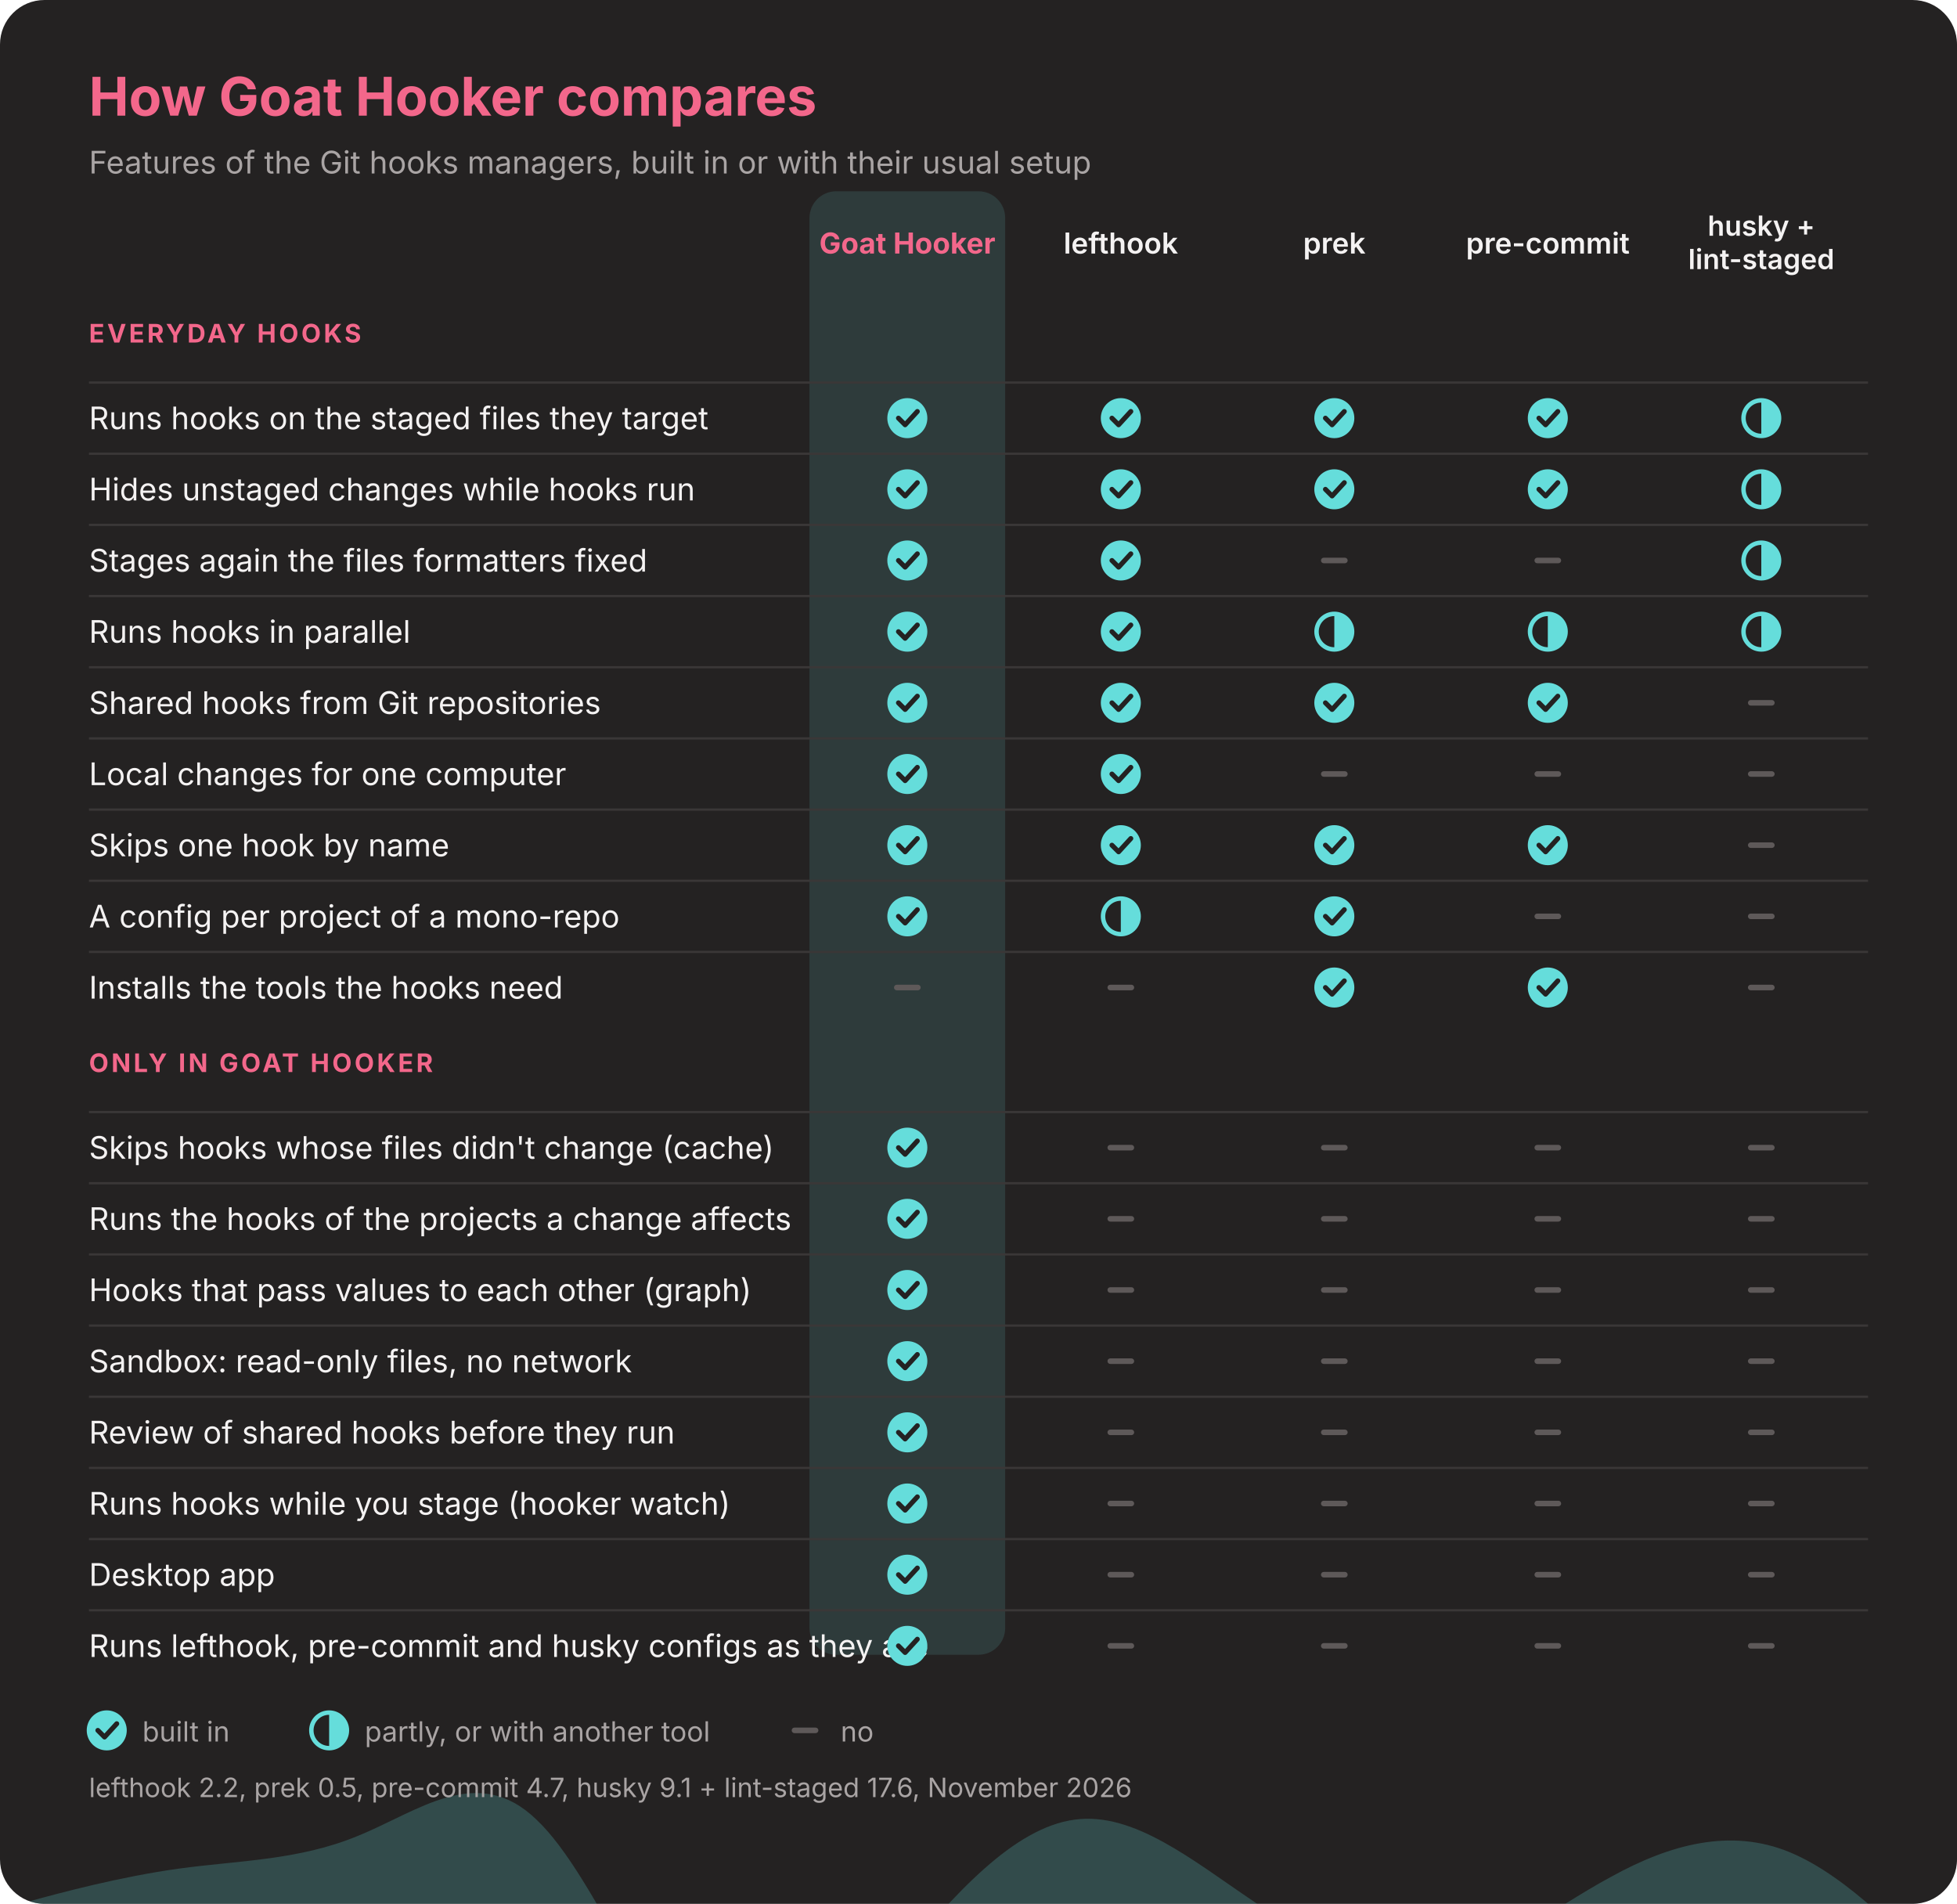
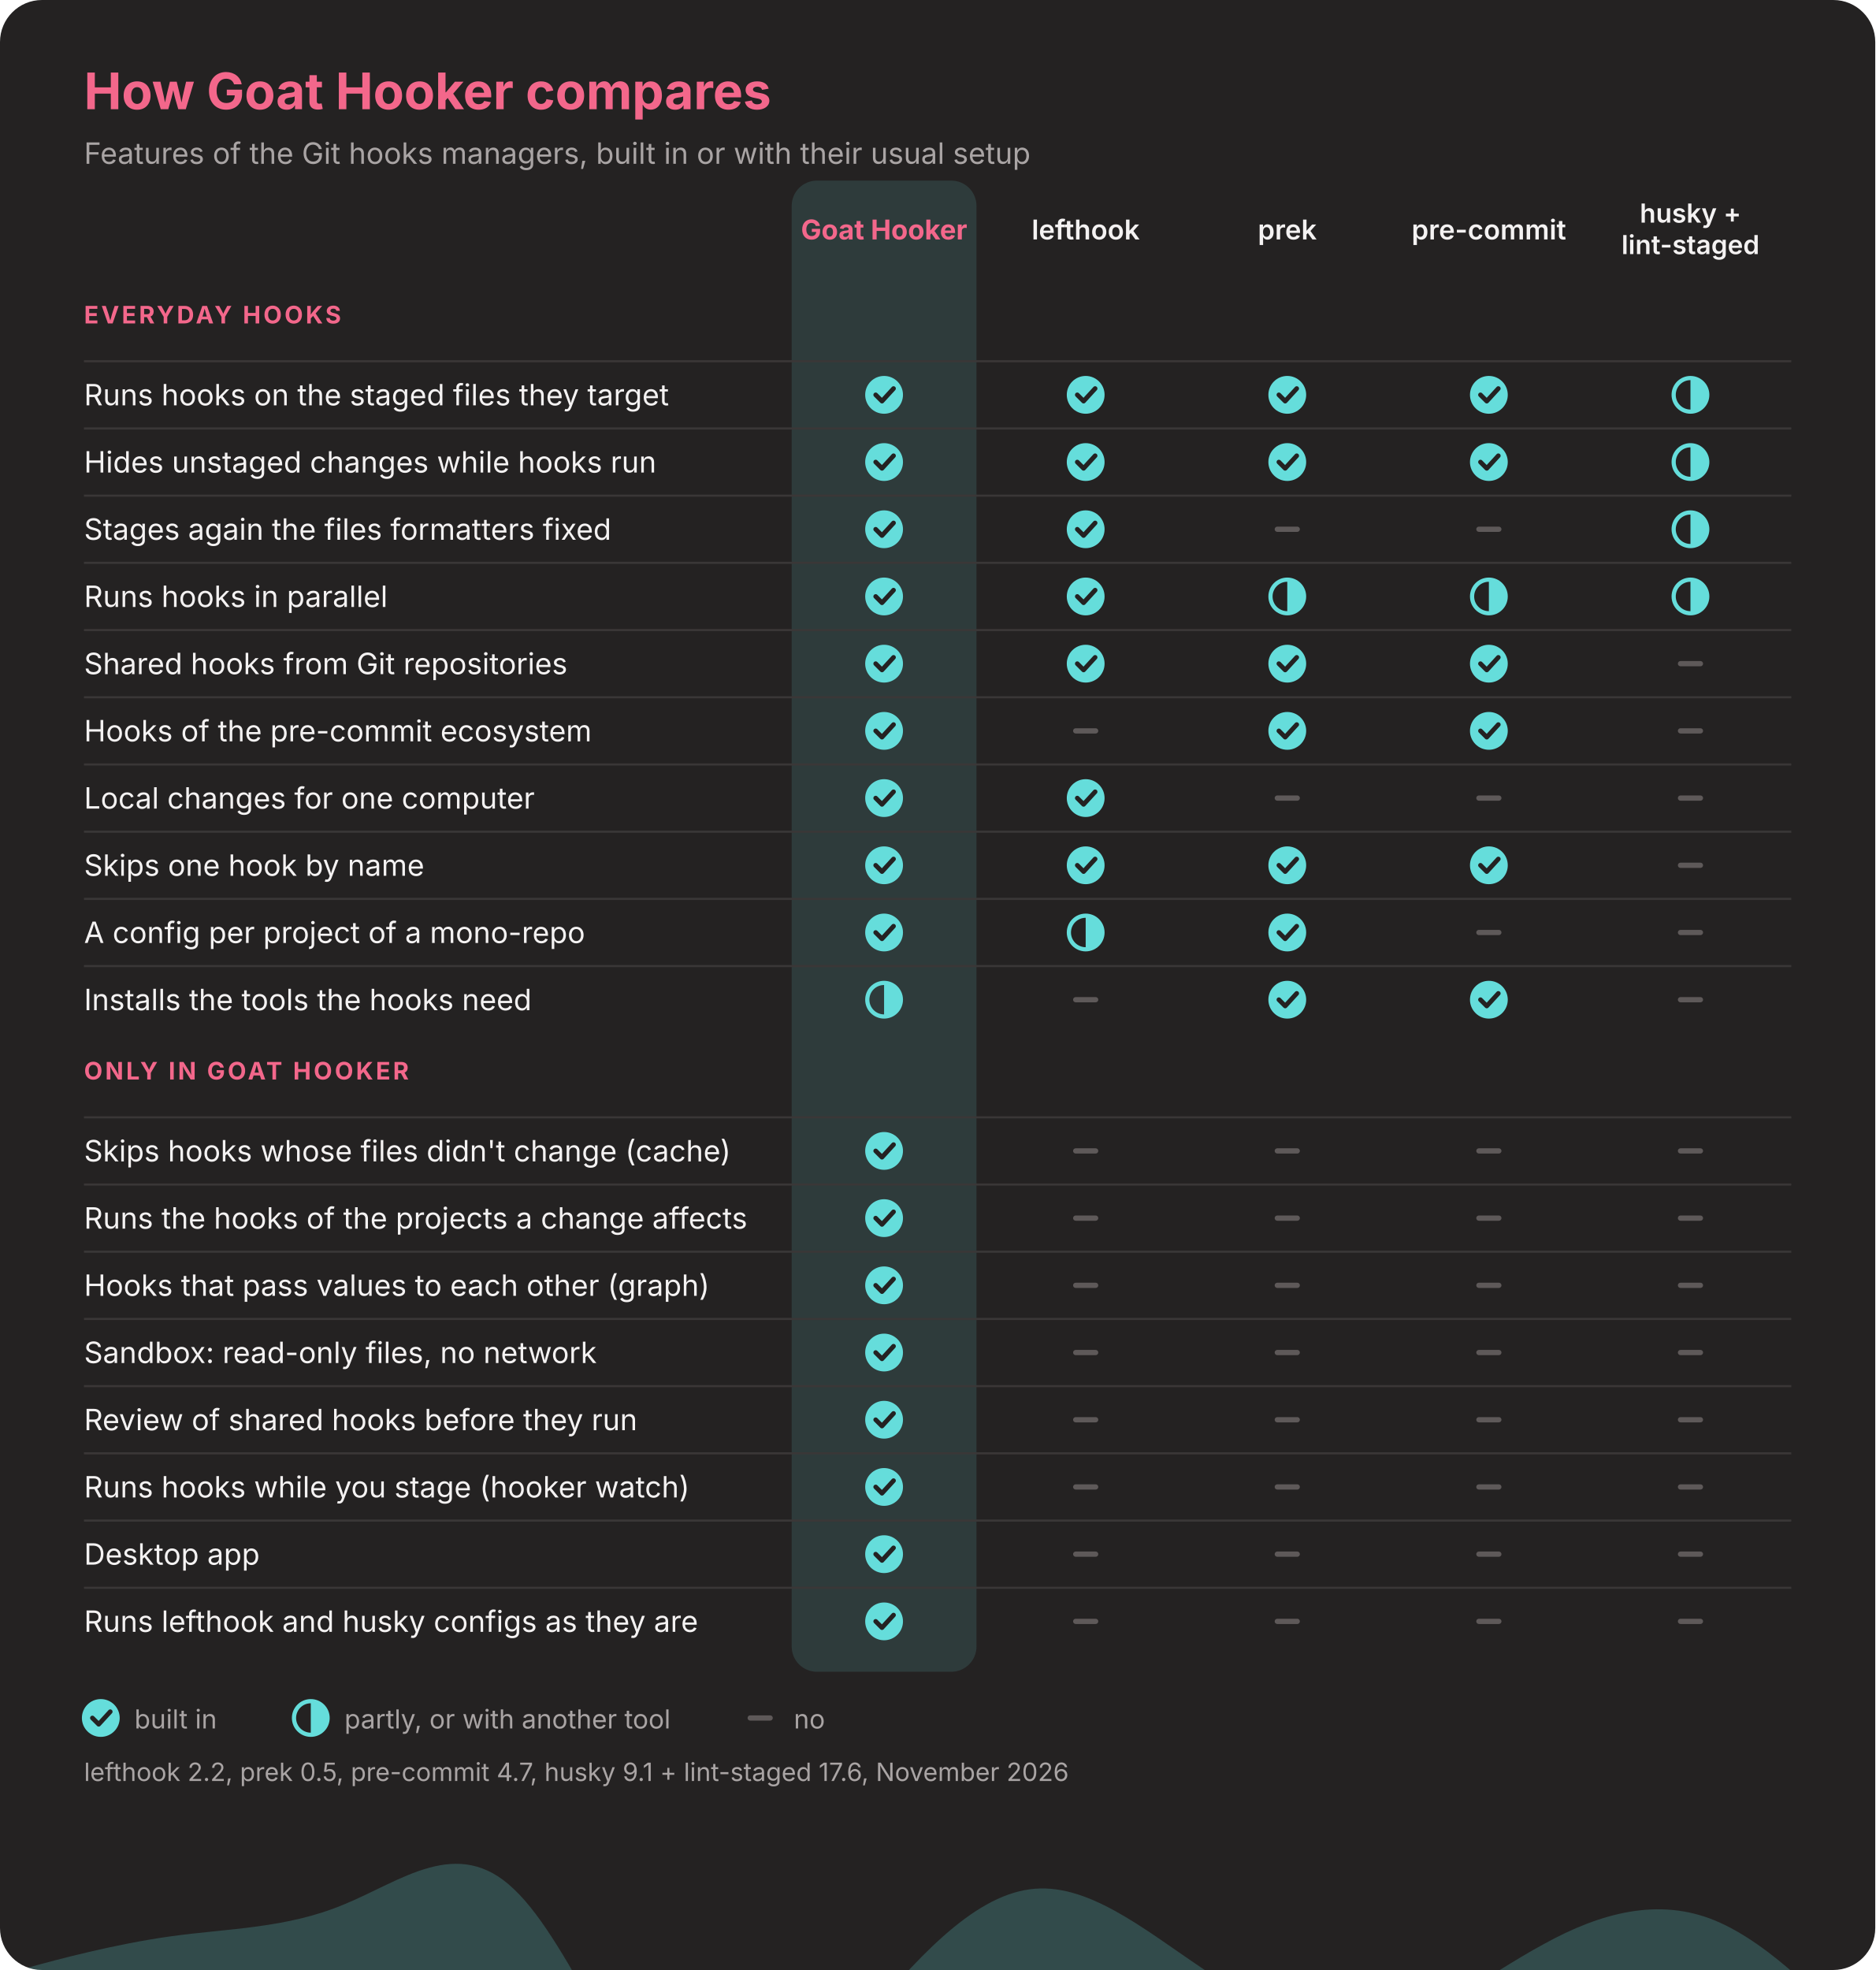
- <svg xmlns="http://www.w3.org/2000/svg" width="880" height="856" viewBox="0 0 880 856" fill="none">
+ <svg xmlns="http://www.w3.org/2000/svg" width="893" height="938" viewBox="0 0 893 938" fill="none">
  <defs>
    <clipPath id="card">
-       <rect width="880" height="856" rx="20" />
+       <rect width="893" height="938" rx="20" />
    </clipPath>
  </defs>
  <g clip-path="url(#card)">
-     <rect width="880" height="856" rx="20" fill="#242222" />
-     <path transform="translate(0 734.0723) scale(1.060241)" d="M0 117.369L12.525 113.907C25.05 110.445 50.796 103.521 75.846 100.059C100.896 96.597 126.642 96.597 151.692 86.212C177.437 75.826 202.487 55.054 227.537 79.288C253.283 103.521 278.333 172.761 303.383 190.071C329.129 207.38 354.179 172.761 379.229 141.603C404.975 110.445 430.025 82.75 455.771 79.288C480.821 75.826 505.871 96.597 531.617 113.907C556.667 131.217 581.717 145.065 607.462 141.603C632.512 138.141 657.562 117.369 683.308 103.521C708.358 89.674 734.104 82.75 759.154 93.135C784.204 103.521 809.95 131.217 822.475 145.065L835 158.913V242H822.475C809.95 242 784.204 242 759.154 242C734.104 242 708.358 242 683.308 242C657.562 242 632.512 242 607.462 242C581.717 242 556.667 242 531.617 242C505.871 242 480.821 242 455.771 242C430.025 242 404.975 242 379.229 242C354.179 242 329.129 242 303.383 242C278.333 242 253.283 242 227.537 242C202.487 242 177.437 242 151.692 242C126.642 242 100.896 242 75.846 242C50.796 242 25.05 242 12.525 242H0V117.369Z" fill="#65DDDB" fill-opacity="0.22" />
+     <rect width="893" height="938" rx="20" fill="#242222" />
+     <path transform="translate(0 814.2711) scale(1.075904)" d="M0 117.369L12.525 113.907C25.05 110.445 50.796 103.521 75.846 100.059C100.896 96.597 126.642 96.597 151.692 86.212C177.437 75.826 202.487 55.054 227.537 79.288C253.283 103.521 278.333 172.761 303.383 190.071C329.129 207.38 354.179 172.761 379.229 141.603C404.975 110.445 430.025 82.75 455.771 79.288C480.821 75.826 505.871 96.597 531.617 113.907C556.667 131.217 581.717 145.065 607.462 141.603C632.512 138.141 657.562 117.369 683.308 103.521C708.358 89.674 734.104 82.75 759.154 93.135C784.204 103.521 809.95 131.217 822.475 145.065L835 158.913V242H822.475C809.95 242 784.204 242 759.154 242C734.104 242 708.358 242 683.308 242C657.562 242 632.512 242 607.462 242C581.717 242 556.667 242 531.617 242C505.871 242 480.821 242 455.771 242C430.025 242 404.975 242 379.229 242C354.179 242 329.129 242 303.383 242C278.333 242 253.283 242 227.537 242C202.487 242 177.437 242 151.692 242C126.642 242 100.896 242 75.846 242C50.796 242 25.05 242 12.525 242H0V117.369Z" fill="#65DDDB" fill-opacity="0.22" />
    <text x="40" y="52" font-family="Inter, -apple-system, 'Segoe UI', Roboto, Helvetica, Arial, sans-serif" font-size="24" font-weight="700" fill="#F3678B" text-anchor="start">How Goat Hooker compares</text>
    <text x="40" y="78" font-family="Inter, -apple-system, 'Segoe UI', Roboto, Helvetica, Arial, sans-serif" font-size="14" font-weight="400" fill="#A9A4A4" text-anchor="start">Features of the Git hooks managers, built in or with their usual setup</text>
-     <rect x="364" y="86" width="88" height="658" rx="12" fill="#2E3B3B" />
-     <text x="408.0" y="114" font-family="Inter, -apple-system, 'Segoe UI', Roboto, Helvetica, Arial, sans-serif" font-size="13" font-weight="700" fill="#F3678B" text-anchor="middle">Goat Hooker</text>
-     <text x="504.0" y="114" font-family="Inter, -apple-system, 'Segoe UI', Roboto, Helvetica, Arial, sans-serif" font-size="13" font-weight="600" fill="#F4F2F2" text-anchor="middle">lefthook</text>
-     <text x="600.0" y="114" font-family="Inter, -apple-system, 'Segoe UI', Roboto, Helvetica, Arial, sans-serif" font-size="13" font-weight="600" fill="#F4F2F2" text-anchor="middle">prek</text>
-     <text x="696.0" y="114" font-family="Inter, -apple-system, 'Segoe UI', Roboto, Helvetica, Arial, sans-serif" font-size="13" font-weight="600" fill="#F4F2F2" text-anchor="middle">pre-commit</text>
-     <text x="792.0" y="106" font-family="Inter, -apple-system, 'Segoe UI', Roboto, Helvetica, Arial, sans-serif" font-size="12.5" font-weight="600" fill="#F4F2F2" text-anchor="middle">husky +</text>
-     <text x="792.0" y="121" font-family="Inter, -apple-system, 'Segoe UI', Roboto, Helvetica, Arial, sans-serif" font-size="12.5" font-weight="600" fill="#F4F2F2" text-anchor="middle">lint-staged</text>
+     <rect x="377" y="86" width="88" height="710" rx="12" fill="#2E3B3B" />
+     <text x="421.0" y="114" font-family="Inter, -apple-system, 'Segoe UI', Roboto, Helvetica, Arial, sans-serif" font-size="13" font-weight="700" fill="#F3678B" text-anchor="middle">Goat Hooker</text>
+     <text x="517.0" y="114" font-family="Inter, -apple-system, 'Segoe UI', Roboto, Helvetica, Arial, sans-serif" font-size="13" font-weight="600" fill="#F4F2F2" text-anchor="middle">lefthook</text>
+     <text x="613.0" y="114" font-family="Inter, -apple-system, 'Segoe UI', Roboto, Helvetica, Arial, sans-serif" font-size="13" font-weight="600" fill="#F4F2F2" text-anchor="middle">prek</text>
+     <text x="709.0" y="114" font-family="Inter, -apple-system, 'Segoe UI', Roboto, Helvetica, Arial, sans-serif" font-size="13" font-weight="600" fill="#F4F2F2" text-anchor="middle">pre-commit</text>
+     <text x="805.0" y="106" font-family="Inter, -apple-system, 'Segoe UI', Roboto, Helvetica, Arial, sans-serif" font-size="12.5" font-weight="600" fill="#F4F2F2" text-anchor="middle">husky +</text>
+     <text x="805.0" y="121" font-family="Inter, -apple-system, 'Segoe UI', Roboto, Helvetica, Arial, sans-serif" font-size="12.5" font-weight="600" fill="#F4F2F2" text-anchor="middle">lint-staged</text>
    <text x="40" y="154" font-family="Inter, -apple-system, 'Segoe UI', Roboto, Helvetica, Arial, sans-serif" font-size="11.5" font-weight="700" fill="#F3678B" text-anchor="start" letter-spacing="1.2">EVERYDAY HOOKS</text>
-     <line x1="40" x2="840" y1="172" y2="172" stroke="#3A3737" />
+     <line x1="40" x2="853" y1="172" y2="172" stroke="#3A3737" />
    <text x="40" y="193" font-family="Inter, -apple-system, 'Segoe UI', Roboto, Helvetica, Arial, sans-serif" font-size="14" font-weight="400" fill="#F4F2F2" text-anchor="start">Runs hooks on the staged files they target</text>
-     <circle cx="408.0" cy="188" r="9" fill="#65DDDB" />
-     <path d="M404.0 188 l3 3 l5.5 -6" stroke="#242222" stroke-width="2.2" stroke-linecap="round" stroke-linejoin="round" fill="none" />
-     <circle cx="504.0" cy="188" r="9" fill="#65DDDB" />
-     <path d="M500.0 188 l3 3 l5.5 -6" stroke="#242222" stroke-width="2.2" stroke-linecap="round" stroke-linejoin="round" fill="none" />
-     <circle cx="600.0" cy="188" r="9" fill="#65DDDB" />
-     <path d="M596.0 188 l3 3 l5.5 -6" stroke="#242222" stroke-width="2.2" stroke-linecap="round" stroke-linejoin="round" fill="none" />
-     <circle cx="696.0" cy="188" r="9" fill="#65DDDB" />
-     <path d="M692.0 188 l3 3 l5.5 -6" stroke="#242222" stroke-width="2.2" stroke-linecap="round" stroke-linejoin="round" fill="none" />
-     <circle cx="792.0" cy="188" r="8" stroke="#65DDDB" stroke-width="2" fill="none" />
-     <path d="M792.0 180 a8 8 0 0 1 0 16 z" fill="#65DDDB" />
-     <line x1="40" x2="840" y1="204" y2="204" stroke="#3A3737" />
+     <circle cx="421.0" cy="188" r="9" fill="#65DDDB" />
+     <path d="M417.0 188 l3 3 l5.5 -6" stroke="#242222" stroke-width="2.2" stroke-linecap="round" stroke-linejoin="round" fill="none" />
+     <circle cx="517.0" cy="188" r="9" fill="#65DDDB" />
+     <path d="M513.0 188 l3 3 l5.5 -6" stroke="#242222" stroke-width="2.2" stroke-linecap="round" stroke-linejoin="round" fill="none" />
+     <circle cx="613.0" cy="188" r="9" fill="#65DDDB" />
+     <path d="M609.0 188 l3 3 l5.5 -6" stroke="#242222" stroke-width="2.2" stroke-linecap="round" stroke-linejoin="round" fill="none" />
+     <circle cx="709.0" cy="188" r="9" fill="#65DDDB" />
+     <path d="M705.0 188 l3 3 l5.5 -6" stroke="#242222" stroke-width="2.2" stroke-linecap="round" stroke-linejoin="round" fill="none" />
+     <circle cx="805.0" cy="188" r="8" stroke="#65DDDB" stroke-width="2" fill="none" />
+     <path d="M805.0 180 a8 8 0 0 1 0 16 z" fill="#65DDDB" />
+     <line x1="40" x2="853" y1="204" y2="204" stroke="#3A3737" />
    <text x="40" y="225" font-family="Inter, -apple-system, 'Segoe UI', Roboto, Helvetica, Arial, sans-serif" font-size="14" font-weight="400" fill="#F4F2F2" text-anchor="start">Hides unstaged changes while hooks run</text>
-     <circle cx="408.0" cy="220" r="9" fill="#65DDDB" />
-     <path d="M404.0 220 l3 3 l5.5 -6" stroke="#242222" stroke-width="2.2" stroke-linecap="round" stroke-linejoin="round" fill="none" />
-     <circle cx="504.0" cy="220" r="9" fill="#65DDDB" />
-     <path d="M500.0 220 l3 3 l5.5 -6" stroke="#242222" stroke-width="2.2" stroke-linecap="round" stroke-linejoin="round" fill="none" />
-     <circle cx="600.0" cy="220" r="9" fill="#65DDDB" />
-     <path d="M596.0 220 l3 3 l5.5 -6" stroke="#242222" stroke-width="2.2" stroke-linecap="round" stroke-linejoin="round" fill="none" />
-     <circle cx="696.0" cy="220" r="9" fill="#65DDDB" />
-     <path d="M692.0 220 l3 3 l5.5 -6" stroke="#242222" stroke-width="2.2" stroke-linecap="round" stroke-linejoin="round" fill="none" />
-     <circle cx="792.0" cy="220" r="8" stroke="#65DDDB" stroke-width="2" fill="none" />
-     <path d="M792.0 212 a8 8 0 0 1 0 16 z" fill="#65DDDB" />
-     <line x1="40" x2="840" y1="236" y2="236" stroke="#3A3737" />
+     <circle cx="421.0" cy="220" r="9" fill="#65DDDB" />
+     <path d="M417.0 220 l3 3 l5.5 -6" stroke="#242222" stroke-width="2.2" stroke-linecap="round" stroke-linejoin="round" fill="none" />
+     <circle cx="517.0" cy="220" r="9" fill="#65DDDB" />
+     <path d="M513.0 220 l3 3 l5.5 -6" stroke="#242222" stroke-width="2.2" stroke-linecap="round" stroke-linejoin="round" fill="none" />
+     <circle cx="613.0" cy="220" r="9" fill="#65DDDB" />
+     <path d="M609.0 220 l3 3 l5.5 -6" stroke="#242222" stroke-width="2.2" stroke-linecap="round" stroke-linejoin="round" fill="none" />
+     <circle cx="709.0" cy="220" r="9" fill="#65DDDB" />
+     <path d="M705.0 220 l3 3 l5.5 -6" stroke="#242222" stroke-width="2.2" stroke-linecap="round" stroke-linejoin="round" fill="none" />
+     <circle cx="805.0" cy="220" r="8" stroke="#65DDDB" stroke-width="2" fill="none" />
+     <path d="M805.0 212 a8 8 0 0 1 0 16 z" fill="#65DDDB" />
+     <line x1="40" x2="853" y1="236" y2="236" stroke="#3A3737" />
    <text x="40" y="257" font-family="Inter, -apple-system, 'Segoe UI', Roboto, Helvetica, Arial, sans-serif" font-size="14" font-weight="400" fill="#F4F2F2" text-anchor="start">Stages again the files formatters fixed</text>
-     <circle cx="408.0" cy="252" r="9" fill="#65DDDB" />
-     <path d="M404.0 252 l3 3 l5.5 -6" stroke="#242222" stroke-width="2.2" stroke-linecap="round" stroke-linejoin="round" fill="none" />
-     <circle cx="504.0" cy="252" r="9" fill="#65DDDB" />
-     <path d="M500.0 252 l3 3 l5.5 -6" stroke="#242222" stroke-width="2.2" stroke-linecap="round" stroke-linejoin="round" fill="none" />
-     <rect x="594.0" y="250.75" width="12" height="2.5" rx="1.25" fill="#5E5959" />
-     <rect x="690.0" y="250.75" width="12" height="2.5" rx="1.25" fill="#5E5959" />
-     <circle cx="792.0" cy="252" r="8" stroke="#65DDDB" stroke-width="2" fill="none" />
-     <path d="M792.0 244 a8 8 0 0 1 0 16 z" fill="#65DDDB" />
-     <line x1="40" x2="840" y1="268" y2="268" stroke="#3A3737" />
+     <circle cx="421.0" cy="252" r="9" fill="#65DDDB" />
+     <path d="M417.0 252 l3 3 l5.5 -6" stroke="#242222" stroke-width="2.2" stroke-linecap="round" stroke-linejoin="round" fill="none" />
+     <circle cx="517.0" cy="252" r="9" fill="#65DDDB" />
+     <path d="M513.0 252 l3 3 l5.5 -6" stroke="#242222" stroke-width="2.2" stroke-linecap="round" stroke-linejoin="round" fill="none" />
+     <rect x="607.0" y="250.75" width="12" height="2.5" rx="1.25" fill="#5E5959" />
+     <rect x="703.0" y="250.75" width="12" height="2.5" rx="1.25" fill="#5E5959" />
+     <circle cx="805.0" cy="252" r="8" stroke="#65DDDB" stroke-width="2" fill="none" />
+     <path d="M805.0 244 a8 8 0 0 1 0 16 z" fill="#65DDDB" />
+     <line x1="40" x2="853" y1="268" y2="268" stroke="#3A3737" />
    <text x="40" y="289" font-family="Inter, -apple-system, 'Segoe UI', Roboto, Helvetica, Arial, sans-serif" font-size="14" font-weight="400" fill="#F4F2F2" text-anchor="start">Runs hooks in parallel</text>
-     <circle cx="408.0" cy="284" r="9" fill="#65DDDB" />
-     <path d="M404.0 284 l3 3 l5.5 -6" stroke="#242222" stroke-width="2.2" stroke-linecap="round" stroke-linejoin="round" fill="none" />
-     <circle cx="504.0" cy="284" r="9" fill="#65DDDB" />
-     <path d="M500.0 284 l3 3 l5.5 -6" stroke="#242222" stroke-width="2.2" stroke-linecap="round" stroke-linejoin="round" fill="none" />
-     <circle cx="600.0" cy="284" r="8" stroke="#65DDDB" stroke-width="2" fill="none" />
-     <path d="M600.0 276 a8 8 0 0 1 0 16 z" fill="#65DDDB" />
-     <circle cx="696.0" cy="284" r="8" stroke="#65DDDB" stroke-width="2" fill="none" />
-     <path d="M696.0 276 a8 8 0 0 1 0 16 z" fill="#65DDDB" />
-     <circle cx="792.0" cy="284" r="8" stroke="#65DDDB" stroke-width="2" fill="none" />
-     <path d="M792.0 276 a8 8 0 0 1 0 16 z" fill="#65DDDB" />
-     <line x1="40" x2="840" y1="300" y2="300" stroke="#3A3737" />
+     <circle cx="421.0" cy="284" r="9" fill="#65DDDB" />
+     <path d="M417.0 284 l3 3 l5.5 -6" stroke="#242222" stroke-width="2.2" stroke-linecap="round" stroke-linejoin="round" fill="none" />
+     <circle cx="517.0" cy="284" r="9" fill="#65DDDB" />
+     <path d="M513.0 284 l3 3 l5.5 -6" stroke="#242222" stroke-width="2.2" stroke-linecap="round" stroke-linejoin="round" fill="none" />
+     <circle cx="613.0" cy="284" r="8" stroke="#65DDDB" stroke-width="2" fill="none" />
+     <path d="M613.0 276 a8 8 0 0 1 0 16 z" fill="#65DDDB" />
+     <circle cx="709.0" cy="284" r="8" stroke="#65DDDB" stroke-width="2" fill="none" />
+     <path d="M709.0 276 a8 8 0 0 1 0 16 z" fill="#65DDDB" />
+     <circle cx="805.0" cy="284" r="8" stroke="#65DDDB" stroke-width="2" fill="none" />
+     <path d="M805.0 276 a8 8 0 0 1 0 16 z" fill="#65DDDB" />
+     <line x1="40" x2="853" y1="300" y2="300" stroke="#3A3737" />
    <text x="40" y="321" font-family="Inter, -apple-system, 'Segoe UI', Roboto, Helvetica, Arial, sans-serif" font-size="14" font-weight="400" fill="#F4F2F2" text-anchor="start">Shared hooks from Git repositories</text>
-     <circle cx="408.0" cy="316" r="9" fill="#65DDDB" />
-     <path d="M404.0 316 l3 3 l5.5 -6" stroke="#242222" stroke-width="2.2" stroke-linecap="round" stroke-linejoin="round" fill="none" />
-     <circle cx="504.0" cy="316" r="9" fill="#65DDDB" />
-     <path d="M500.0 316 l3 3 l5.5 -6" stroke="#242222" stroke-width="2.2" stroke-linecap="round" stroke-linejoin="round" fill="none" />
-     <circle cx="600.0" cy="316" r="9" fill="#65DDDB" />
-     <path d="M596.0 316 l3 3 l5.5 -6" stroke="#242222" stroke-width="2.2" stroke-linecap="round" stroke-linejoin="round" fill="none" />
-     <circle cx="696.0" cy="316" r="9" fill="#65DDDB" />
-     <path d="M692.0 316 l3 3 l5.5 -6" stroke="#242222" stroke-width="2.2" stroke-linecap="round" stroke-linejoin="round" fill="none" />
-     <rect x="786.0" y="314.75" width="12" height="2.5" rx="1.25" fill="#5E5959" />
-     <line x1="40" x2="840" y1="332" y2="332" stroke="#3A3737" />
-     <text x="40" y="353" font-family="Inter, -apple-system, 'Segoe UI', Roboto, Helvetica, Arial, sans-serif" font-size="14" font-weight="400" fill="#F4F2F2" text-anchor="start">Local changes for one computer</text>
-     <circle cx="408.0" cy="348" r="9" fill="#65DDDB" />
-     <path d="M404.0 348 l3 3 l5.5 -6" stroke="#242222" stroke-width="2.2" stroke-linecap="round" stroke-linejoin="round" fill="none" />
-     <circle cx="504.0" cy="348" r="9" fill="#65DDDB" />
-     <path d="M500.0 348 l3 3 l5.5 -6" stroke="#242222" stroke-width="2.2" stroke-linecap="round" stroke-linejoin="round" fill="none" />
-     <rect x="594.0" y="346.75" width="12" height="2.5" rx="1.25" fill="#5E5959" />
-     <rect x="690.0" y="346.75" width="12" height="2.5" rx="1.25" fill="#5E5959" />
-     <rect x="786.0" y="346.75" width="12" height="2.5" rx="1.25" fill="#5E5959" />
-     <line x1="40" x2="840" y1="364" y2="364" stroke="#3A3737" />
-     <text x="40" y="385" font-family="Inter, -apple-system, 'Segoe UI', Roboto, Helvetica, Arial, sans-serif" font-size="14" font-weight="400" fill="#F4F2F2" text-anchor="start">Skips one hook by name</text>
-     <circle cx="408.0" cy="380" r="9" fill="#65DDDB" />
-     <path d="M404.0 380 l3 3 l5.5 -6" stroke="#242222" stroke-width="2.2" stroke-linecap="round" stroke-linejoin="round" fill="none" />
-     <circle cx="504.0" cy="380" r="9" fill="#65DDDB" />
-     <path d="M500.0 380 l3 3 l5.5 -6" stroke="#242222" stroke-width="2.2" stroke-linecap="round" stroke-linejoin="round" fill="none" />
-     <circle cx="600.0" cy="380" r="9" fill="#65DDDB" />
-     <path d="M596.0 380 l3 3 l5.5 -6" stroke="#242222" stroke-width="2.2" stroke-linecap="round" stroke-linejoin="round" fill="none" />
-     <circle cx="696.0" cy="380" r="9" fill="#65DDDB" />
-     <path d="M692.0 380 l3 3 l5.5 -6" stroke="#242222" stroke-width="2.2" stroke-linecap="round" stroke-linejoin="round" fill="none" />
-     <rect x="786.0" y="378.75" width="12" height="2.5" rx="1.25" fill="#5E5959" />
-     <line x1="40" x2="840" y1="396" y2="396" stroke="#3A3737" />
-     <text x="40" y="417" font-family="Inter, -apple-system, 'Segoe UI', Roboto, Helvetica, Arial, sans-serif" font-size="14" font-weight="400" fill="#F4F2F2" text-anchor="start">A config per project of a mono-repo</text>
-     <circle cx="408.0" cy="412" r="9" fill="#65DDDB" />
-     <path d="M404.0 412 l3 3 l5.5 -6" stroke="#242222" stroke-width="2.2" stroke-linecap="round" stroke-linejoin="round" fill="none" />
-     <circle cx="504.0" cy="412" r="8" stroke="#65DDDB" stroke-width="2" fill="none" />
-     <path d="M504.0 404 a8 8 0 0 1 0 16 z" fill="#65DDDB" />
-     <circle cx="600.0" cy="412" r="9" fill="#65DDDB" />
-     <path d="M596.0 412 l3 3 l5.5 -6" stroke="#242222" stroke-width="2.2" stroke-linecap="round" stroke-linejoin="round" fill="none" />
-     <rect x="690.0" y="410.75" width="12" height="2.5" rx="1.25" fill="#5E5959" />
-     <rect x="786.0" y="410.75" width="12" height="2.5" rx="1.25" fill="#5E5959" />
-     <line x1="40" x2="840" y1="428" y2="428" stroke="#3A3737" />
-     <text x="40" y="449" font-family="Inter, -apple-system, 'Segoe UI', Roboto, Helvetica, Arial, sans-serif" font-size="14" font-weight="400" fill="#F4F2F2" text-anchor="start">Installs the tools the hooks need</text>
-     <rect x="402.0" y="442.75" width="12" height="2.5" rx="1.25" fill="#5E5959" />
-     <rect x="498.0" y="442.75" width="12" height="2.5" rx="1.25" fill="#5E5959" />
-     <circle cx="600.0" cy="444" r="9" fill="#65DDDB" />
-     <path d="M596.0 444 l3 3 l5.5 -6" stroke="#242222" stroke-width="2.2" stroke-linecap="round" stroke-linejoin="round" fill="none" />
-     <circle cx="696.0" cy="444" r="9" fill="#65DDDB" />
-     <path d="M692.0 444 l3 3 l5.5 -6" stroke="#242222" stroke-width="2.2" stroke-linecap="round" stroke-linejoin="round" fill="none" />
-     <rect x="786.0" y="442.75" width="12" height="2.5" rx="1.25" fill="#5E5959" />
-     <text x="40" y="482" font-family="Inter, -apple-system, 'Segoe UI', Roboto, Helvetica, Arial, sans-serif" font-size="11.5" font-weight="700" fill="#F3678B" text-anchor="start" letter-spacing="1.2">ONLY IN GOAT HOOKER</text>
-     <line x1="40" x2="840" y1="500" y2="500" stroke="#3A3737" />
-     <text x="40" y="521" font-family="Inter, -apple-system, 'Segoe UI', Roboto, Helvetica, Arial, sans-serif" font-size="14" font-weight="400" fill="#F4F2F2" text-anchor="start">Skips hooks whose files didn't change (cache)</text>
-     <circle cx="408.0" cy="516" r="9" fill="#65DDDB" />
-     <path d="M404.0 516 l3 3 l5.5 -6" stroke="#242222" stroke-width="2.2" stroke-linecap="round" stroke-linejoin="round" fill="none" />
-     <rect x="498.0" y="514.75" width="12" height="2.5" rx="1.25" fill="#5E5959" />
-     <rect x="594.0" y="514.75" width="12" height="2.5" rx="1.25" fill="#5E5959" />
-     <rect x="690.0" y="514.75" width="12" height="2.5" rx="1.25" fill="#5E5959" />
-     <rect x="786.0" y="514.75" width="12" height="2.5" rx="1.25" fill="#5E5959" />
-     <line x1="40" x2="840" y1="532" y2="532" stroke="#3A3737" />
-     <text x="40" y="553" font-family="Inter, -apple-system, 'Segoe UI', Roboto, Helvetica, Arial, sans-serif" font-size="14" font-weight="400" fill="#F4F2F2" text-anchor="start">Runs the hooks of the projects a change affects</text>
-     <circle cx="408.0" cy="548" r="9" fill="#65DDDB" />
-     <path d="M404.0 548 l3 3 l5.5 -6" stroke="#242222" stroke-width="2.2" stroke-linecap="round" stroke-linejoin="round" fill="none" />
-     <rect x="498.0" y="546.75" width="12" height="2.5" rx="1.25" fill="#5E5959" />
-     <rect x="594.0" y="546.75" width="12" height="2.5" rx="1.25" fill="#5E5959" />
-     <rect x="690.0" y="546.75" width="12" height="2.5" rx="1.25" fill="#5E5959" />
-     <rect x="786.0" y="546.75" width="12" height="2.5" rx="1.25" fill="#5E5959" />
-     <line x1="40" x2="840" y1="564" y2="564" stroke="#3A3737" />
-     <text x="40" y="585" font-family="Inter, -apple-system, 'Segoe UI', Roboto, Helvetica, Arial, sans-serif" font-size="14" font-weight="400" fill="#F4F2F2" text-anchor="start">Hooks that pass values to each other (graph)</text>
-     <circle cx="408.0" cy="580" r="9" fill="#65DDDB" />
-     <path d="M404.0 580 l3 3 l5.5 -6" stroke="#242222" stroke-width="2.2" stroke-linecap="round" stroke-linejoin="round" fill="none" />
-     <rect x="498.0" y="578.75" width="12" height="2.5" rx="1.25" fill="#5E5959" />
-     <rect x="594.0" y="578.75" width="12" height="2.5" rx="1.25" fill="#5E5959" />
-     <rect x="690.0" y="578.75" width="12" height="2.5" rx="1.25" fill="#5E5959" />
-     <rect x="786.0" y="578.75" width="12" height="2.5" rx="1.25" fill="#5E5959" />
-     <line x1="40" x2="840" y1="596" y2="596" stroke="#3A3737" />
-     <text x="40" y="617" font-family="Inter, -apple-system, 'Segoe UI', Roboto, Helvetica, Arial, sans-serif" font-size="14" font-weight="400" fill="#F4F2F2" text-anchor="start">Sandbox: read-only files, no network</text>
-     <circle cx="408.0" cy="612" r="9" fill="#65DDDB" />
-     <path d="M404.0 612 l3 3 l5.5 -6" stroke="#242222" stroke-width="2.2" stroke-linecap="round" stroke-linejoin="round" fill="none" />
-     <rect x="498.0" y="610.75" width="12" height="2.5" rx="1.25" fill="#5E5959" />
-     <rect x="594.0" y="610.75" width="12" height="2.5" rx="1.25" fill="#5E5959" />
-     <rect x="690.0" y="610.75" width="12" height="2.5" rx="1.25" fill="#5E5959" />
-     <rect x="786.0" y="610.75" width="12" height="2.5" rx="1.25" fill="#5E5959" />
-     <line x1="40" x2="840" y1="628" y2="628" stroke="#3A3737" />
-     <text x="40" y="649" font-family="Inter, -apple-system, 'Segoe UI', Roboto, Helvetica, Arial, sans-serif" font-size="14" font-weight="400" fill="#F4F2F2" text-anchor="start">Review of shared hooks before they run</text>
-     <circle cx="408.0" cy="644" r="9" fill="#65DDDB" />
-     <path d="M404.0 644 l3 3 l5.5 -6" stroke="#242222" stroke-width="2.2" stroke-linecap="round" stroke-linejoin="round" fill="none" />
-     <rect x="498.0" y="642.75" width="12" height="2.5" rx="1.25" fill="#5E5959" />
-     <rect x="594.0" y="642.75" width="12" height="2.5" rx="1.25" fill="#5E5959" />
-     <rect x="690.0" y="642.75" width="12" height="2.5" rx="1.25" fill="#5E5959" />
-     <rect x="786.0" y="642.75" width="12" height="2.5" rx="1.25" fill="#5E5959" />
-     <line x1="40" x2="840" y1="660" y2="660" stroke="#3A3737" />
-     <text x="40" y="681" font-family="Inter, -apple-system, 'Segoe UI', Roboto, Helvetica, Arial, sans-serif" font-size="14" font-weight="400" fill="#F4F2F2" text-anchor="start">Runs hooks while you stage (hooker watch)</text>
-     <circle cx="408.0" cy="676" r="9" fill="#65DDDB" />
-     <path d="M404.0 676 l3 3 l5.5 -6" stroke="#242222" stroke-width="2.2" stroke-linecap="round" stroke-linejoin="round" fill="none" />
-     <rect x="498.0" y="674.75" width="12" height="2.5" rx="1.25" fill="#5E5959" />
-     <rect x="594.0" y="674.75" width="12" height="2.5" rx="1.25" fill="#5E5959" />
-     <rect x="690.0" y="674.75" width="12" height="2.5" rx="1.25" fill="#5E5959" />
-     <rect x="786.0" y="674.75" width="12" height="2.5" rx="1.25" fill="#5E5959" />
-     <line x1="40" x2="840" y1="692" y2="692" stroke="#3A3737" />
-     <text x="40" y="713" font-family="Inter, -apple-system, 'Segoe UI', Roboto, Helvetica, Arial, sans-serif" font-size="14" font-weight="400" fill="#F4F2F2" text-anchor="start">Desktop app</text>
-     <circle cx="408.0" cy="708" r="9" fill="#65DDDB" />
-     <path d="M404.0 708 l3 3 l5.5 -6" stroke="#242222" stroke-width="2.2" stroke-linecap="round" stroke-linejoin="round" fill="none" />
-     <rect x="498.0" y="706.75" width="12" height="2.5" rx="1.25" fill="#5E5959" />
-     <rect x="594.0" y="706.75" width="12" height="2.5" rx="1.25" fill="#5E5959" />
-     <rect x="690.0" y="706.75" width="12" height="2.5" rx="1.25" fill="#5E5959" />
-     <rect x="786.0" y="706.75" width="12" height="2.5" rx="1.25" fill="#5E5959" />
-     <line x1="40" x2="840" y1="724" y2="724" stroke="#3A3737" />
-     <text x="40" y="745" font-family="Inter, -apple-system, 'Segoe UI', Roboto, Helvetica, Arial, sans-serif" font-size="14" font-weight="400" fill="#F4F2F2" text-anchor="start">Runs lefthook, pre-commit and husky configs as they are</text>
-     <circle cx="408.0" cy="740" r="9" fill="#65DDDB" />
-     <path d="M404.0 740 l3 3 l5.5 -6" stroke="#242222" stroke-width="2.2" stroke-linecap="round" stroke-linejoin="round" fill="none" />
-     <rect x="498.0" y="738.75" width="12" height="2.5" rx="1.25" fill="#5E5959" />
-     <rect x="594.0" y="738.75" width="12" height="2.5" rx="1.25" fill="#5E5959" />
-     <rect x="690.0" y="738.75" width="12" height="2.5" rx="1.25" fill="#5E5959" />
-     <rect x="786.0" y="738.75" width="12" height="2.5" rx="1.25" fill="#5E5959" />
-     <circle cx="48" cy="778" r="9" fill="#65DDDB" />
-     <path d="M44 778 l3 3 l5.5 -6" stroke="#242222" stroke-width="2.2" stroke-linecap="round" stroke-linejoin="round" fill="none" />
-     <text x="64" y="783" font-family="Inter, -apple-system, 'Segoe UI', Roboto, Helvetica, Arial, sans-serif" font-size="12.5" font-weight="400" fill="#A9A4A4" text-anchor="start">built in</text>
-     <circle cx="148" cy="778" r="8" stroke="#65DDDB" stroke-width="2" fill="none" />
-     <path d="M148 770 a8 8 0 0 1 0 16 z" fill="#65DDDB" />
-     <text x="164" y="783" font-family="Inter, -apple-system, 'Segoe UI', Roboto, Helvetica, Arial, sans-serif" font-size="12.5" font-weight="400" fill="#A9A4A4" text-anchor="start">partly, or with another tool</text>
-     <rect x="356" y="776.75" width="12" height="2.5" rx="1.25" fill="#5E5959" />
-     <text x="378" y="783" font-family="Inter, -apple-system, 'Segoe UI', Roboto, Helvetica, Arial, sans-serif" font-size="12.5" font-weight="400" fill="#A9A4A4" text-anchor="start">no</text>
-     <text x="40" y="808" font-family="Inter, -apple-system, 'Segoe UI', Roboto, Helvetica, Arial, sans-serif" font-size="12" font-weight="400" fill="#A9A4A4" text-anchor="start">lefthook 2.2, prek 0.5, pre-commit 4.7, husky 9.1 + lint-staged 17.6, November 2026</text>
+     <circle cx="421.0" cy="316" r="9" fill="#65DDDB" />
+     <path d="M417.0 316 l3 3 l5.5 -6" stroke="#242222" stroke-width="2.2" stroke-linecap="round" stroke-linejoin="round" fill="none" />
+     <circle cx="517.0" cy="316" r="9" fill="#65DDDB" />
+     <path d="M513.0 316 l3 3 l5.5 -6" stroke="#242222" stroke-width="2.2" stroke-linecap="round" stroke-linejoin="round" fill="none" />
+     <circle cx="613.0" cy="316" r="9" fill="#65DDDB" />
+     <path d="M609.0 316 l3 3 l5.5 -6" stroke="#242222" stroke-width="2.2" stroke-linecap="round" stroke-linejoin="round" fill="none" />
+     <circle cx="709.0" cy="316" r="9" fill="#65DDDB" />
+     <path d="M705.0 316 l3 3 l5.5 -6" stroke="#242222" stroke-width="2.2" stroke-linecap="round" stroke-linejoin="round" fill="none" />
+     <rect x="799.0" y="314.75" width="12" height="2.5" rx="1.25" fill="#5E5959" />
+     <line x1="40" x2="853" y1="332" y2="332" stroke="#3A3737" />
+     <text x="40" y="353" font-family="Inter, -apple-system, 'Segoe UI', Roboto, Helvetica, Arial, sans-serif" font-size="14" font-weight="400" fill="#F4F2F2" text-anchor="start">Hooks of the pre-commit ecosystem</text>
+     <circle cx="421.0" cy="348" r="9" fill="#65DDDB" />
+     <path d="M417.0 348 l3 3 l5.5 -6" stroke="#242222" stroke-width="2.2" stroke-linecap="round" stroke-linejoin="round" fill="none" />
+     <rect x="511.0" y="346.75" width="12" height="2.5" rx="1.25" fill="#5E5959" />
+     <circle cx="613.0" cy="348" r="9" fill="#65DDDB" />
+     <path d="M609.0 348 l3 3 l5.5 -6" stroke="#242222" stroke-width="2.2" stroke-linecap="round" stroke-linejoin="round" fill="none" />
+     <circle cx="709.0" cy="348" r="9" fill="#65DDDB" />
+     <path d="M705.0 348 l3 3 l5.5 -6" stroke="#242222" stroke-width="2.2" stroke-linecap="round" stroke-linejoin="round" fill="none" />
+     <rect x="799.0" y="346.75" width="12" height="2.5" rx="1.25" fill="#5E5959" />
+     <line x1="40" x2="853" y1="364" y2="364" stroke="#3A3737" />
+     <text x="40" y="385" font-family="Inter, -apple-system, 'Segoe UI', Roboto, Helvetica, Arial, sans-serif" font-size="14" font-weight="400" fill="#F4F2F2" text-anchor="start">Local changes for one computer</text>
+     <circle cx="421.0" cy="380" r="9" fill="#65DDDB" />
+     <path d="M417.0 380 l3 3 l5.5 -6" stroke="#242222" stroke-width="2.2" stroke-linecap="round" stroke-linejoin="round" fill="none" />
+     <circle cx="517.0" cy="380" r="9" fill="#65DDDB" />
+     <path d="M513.0 380 l3 3 l5.5 -6" stroke="#242222" stroke-width="2.2" stroke-linecap="round" stroke-linejoin="round" fill="none" />
+     <rect x="607.0" y="378.75" width="12" height="2.5" rx="1.25" fill="#5E5959" />
+     <rect x="703.0" y="378.75" width="12" height="2.5" rx="1.25" fill="#5E5959" />
+     <rect x="799.0" y="378.75" width="12" height="2.5" rx="1.25" fill="#5E5959" />
+     <line x1="40" x2="853" y1="396" y2="396" stroke="#3A3737" />
+     <text x="40" y="417" font-family="Inter, -apple-system, 'Segoe UI', Roboto, Helvetica, Arial, sans-serif" font-size="14" font-weight="400" fill="#F4F2F2" text-anchor="start">Skips one hook by name</text>
+     <circle cx="421.0" cy="412" r="9" fill="#65DDDB" />
+     <path d="M417.0 412 l3 3 l5.5 -6" stroke="#242222" stroke-width="2.2" stroke-linecap="round" stroke-linejoin="round" fill="none" />
+     <circle cx="517.0" cy="412" r="9" fill="#65DDDB" />
+     <path d="M513.0 412 l3 3 l5.5 -6" stroke="#242222" stroke-width="2.2" stroke-linecap="round" stroke-linejoin="round" fill="none" />
+     <circle cx="613.0" cy="412" r="9" fill="#65DDDB" />
+     <path d="M609.0 412 l3 3 l5.5 -6" stroke="#242222" stroke-width="2.2" stroke-linecap="round" stroke-linejoin="round" fill="none" />
+     <circle cx="709.0" cy="412" r="9" fill="#65DDDB" />
+     <path d="M705.0 412 l3 3 l5.5 -6" stroke="#242222" stroke-width="2.2" stroke-linecap="round" stroke-linejoin="round" fill="none" />
+     <rect x="799.0" y="410.75" width="12" height="2.5" rx="1.25" fill="#5E5959" />
+     <line x1="40" x2="853" y1="428" y2="428" stroke="#3A3737" />
+     <text x="40" y="449" font-family="Inter, -apple-system, 'Segoe UI', Roboto, Helvetica, Arial, sans-serif" font-size="14" font-weight="400" fill="#F4F2F2" text-anchor="start">A config per project of a mono-repo</text>
+     <circle cx="421.0" cy="444" r="9" fill="#65DDDB" />
+     <path d="M417.0 444 l3 3 l5.5 -6" stroke="#242222" stroke-width="2.2" stroke-linecap="round" stroke-linejoin="round" fill="none" />
+     <circle cx="517.0" cy="444" r="8" stroke="#65DDDB" stroke-width="2" fill="none" />
+     <path d="M517.0 436 a8 8 0 0 1 0 16 z" fill="#65DDDB" />
+     <circle cx="613.0" cy="444" r="9" fill="#65DDDB" />
+     <path d="M609.0 444 l3 3 l5.5 -6" stroke="#242222" stroke-width="2.2" stroke-linecap="round" stroke-linejoin="round" fill="none" />
+     <rect x="703.0" y="442.75" width="12" height="2.5" rx="1.25" fill="#5E5959" />
+     <rect x="799.0" y="442.75" width="12" height="2.5" rx="1.25" fill="#5E5959" />
+     <line x1="40" x2="853" y1="460" y2="460" stroke="#3A3737" />
+     <text x="40" y="481" font-family="Inter, -apple-system, 'Segoe UI', Roboto, Helvetica, Arial, sans-serif" font-size="14" font-weight="400" fill="#F4F2F2" text-anchor="start">Installs the tools the hooks need</text>
+     <circle cx="421.0" cy="476" r="8" stroke="#65DDDB" stroke-width="2" fill="none" />
+     <path d="M421.0 468 a8 8 0 0 1 0 16 z" fill="#65DDDB" />
+     <rect x="511.0" y="474.75" width="12" height="2.5" rx="1.25" fill="#5E5959" />
+     <circle cx="613.0" cy="476" r="9" fill="#65DDDB" />
+     <path d="M609.0 476 l3 3 l5.5 -6" stroke="#242222" stroke-width="2.2" stroke-linecap="round" stroke-linejoin="round" fill="none" />
+     <circle cx="709.0" cy="476" r="9" fill="#65DDDB" />
+     <path d="M705.0 476 l3 3 l5.5 -6" stroke="#242222" stroke-width="2.2" stroke-linecap="round" stroke-linejoin="round" fill="none" />
+     <rect x="799.0" y="474.75" width="12" height="2.5" rx="1.25" fill="#5E5959" />
+     <text x="40" y="514" font-family="Inter, -apple-system, 'Segoe UI', Roboto, Helvetica, Arial, sans-serif" font-size="11.5" font-weight="700" fill="#F3678B" text-anchor="start" letter-spacing="1.2">ONLY IN GOAT HOOKER</text>
+     <line x1="40" x2="853" y1="532" y2="532" stroke="#3A3737" />
+     <text x="40" y="553" font-family="Inter, -apple-system, 'Segoe UI', Roboto, Helvetica, Arial, sans-serif" font-size="14" font-weight="400" fill="#F4F2F2" text-anchor="start">Skips hooks whose files didn't change (cache)</text>
+     <circle cx="421.0" cy="548" r="9" fill="#65DDDB" />
+     <path d="M417.0 548 l3 3 l5.5 -6" stroke="#242222" stroke-width="2.2" stroke-linecap="round" stroke-linejoin="round" fill="none" />
+     <rect x="511.0" y="546.75" width="12" height="2.5" rx="1.25" fill="#5E5959" />
+     <rect x="607.0" y="546.75" width="12" height="2.5" rx="1.25" fill="#5E5959" />
+     <rect x="703.0" y="546.75" width="12" height="2.5" rx="1.25" fill="#5E5959" />
+     <rect x="799.0" y="546.75" width="12" height="2.5" rx="1.25" fill="#5E5959" />
+     <line x1="40" x2="853" y1="564" y2="564" stroke="#3A3737" />
+     <text x="40" y="585" font-family="Inter, -apple-system, 'Segoe UI', Roboto, Helvetica, Arial, sans-serif" font-size="14" font-weight="400" fill="#F4F2F2" text-anchor="start">Runs the hooks of the projects a change affects</text>
+     <circle cx="421.0" cy="580" r="9" fill="#65DDDB" />
+     <path d="M417.0 580 l3 3 l5.5 -6" stroke="#242222" stroke-width="2.2" stroke-linecap="round" stroke-linejoin="round" fill="none" />
+     <rect x="511.0" y="578.75" width="12" height="2.5" rx="1.25" fill="#5E5959" />
+     <rect x="607.0" y="578.75" width="12" height="2.5" rx="1.25" fill="#5E5959" />
+     <rect x="703.0" y="578.75" width="12" height="2.5" rx="1.25" fill="#5E5959" />
+     <rect x="799.0" y="578.75" width="12" height="2.5" rx="1.25" fill="#5E5959" />
+     <line x1="40" x2="853" y1="596" y2="596" stroke="#3A3737" />
+     <text x="40" y="617" font-family="Inter, -apple-system, 'Segoe UI', Roboto, Helvetica, Arial, sans-serif" font-size="14" font-weight="400" fill="#F4F2F2" text-anchor="start">Hooks that pass values to each other (graph)</text>
+     <circle cx="421.0" cy="612" r="9" fill="#65DDDB" />
+     <path d="M417.0 612 l3 3 l5.5 -6" stroke="#242222" stroke-width="2.2" stroke-linecap="round" stroke-linejoin="round" fill="none" />
+     <rect x="511.0" y="610.75" width="12" height="2.5" rx="1.25" fill="#5E5959" />
+     <rect x="607.0" y="610.75" width="12" height="2.5" rx="1.25" fill="#5E5959" />
+     <rect x="703.0" y="610.75" width="12" height="2.5" rx="1.25" fill="#5E5959" />
+     <rect x="799.0" y="610.75" width="12" height="2.5" rx="1.25" fill="#5E5959" />
+     <line x1="40" x2="853" y1="628" y2="628" stroke="#3A3737" />
+     <text x="40" y="649" font-family="Inter, -apple-system, 'Segoe UI', Roboto, Helvetica, Arial, sans-serif" font-size="14" font-weight="400" fill="#F4F2F2" text-anchor="start">Sandbox: read-only files, no network</text>
+     <circle cx="421.0" cy="644" r="9" fill="#65DDDB" />
+     <path d="M417.0 644 l3 3 l5.5 -6" stroke="#242222" stroke-width="2.2" stroke-linecap="round" stroke-linejoin="round" fill="none" />
+     <rect x="511.0" y="642.75" width="12" height="2.5" rx="1.25" fill="#5E5959" />
+     <rect x="607.0" y="642.75" width="12" height="2.5" rx="1.25" fill="#5E5959" />
+     <rect x="703.0" y="642.75" width="12" height="2.5" rx="1.25" fill="#5E5959" />
+     <rect x="799.0" y="642.75" width="12" height="2.5" rx="1.25" fill="#5E5959" />
+     <line x1="40" x2="853" y1="660" y2="660" stroke="#3A3737" />
+     <text x="40" y="681" font-family="Inter, -apple-system, 'Segoe UI', Roboto, Helvetica, Arial, sans-serif" font-size="14" font-weight="400" fill="#F4F2F2" text-anchor="start">Review of shared hooks before they run</text>
+     <circle cx="421.0" cy="676" r="9" fill="#65DDDB" />
+     <path d="M417.0 676 l3 3 l5.5 -6" stroke="#242222" stroke-width="2.2" stroke-linecap="round" stroke-linejoin="round" fill="none" />
+     <rect x="511.0" y="674.75" width="12" height="2.5" rx="1.25" fill="#5E5959" />
+     <rect x="607.0" y="674.75" width="12" height="2.5" rx="1.25" fill="#5E5959" />
+     <rect x="703.0" y="674.75" width="12" height="2.5" rx="1.25" fill="#5E5959" />
+     <rect x="799.0" y="674.75" width="12" height="2.5" rx="1.25" fill="#5E5959" />
+     <line x1="40" x2="853" y1="692" y2="692" stroke="#3A3737" />
+     <text x="40" y="713" font-family="Inter, -apple-system, 'Segoe UI', Roboto, Helvetica, Arial, sans-serif" font-size="14" font-weight="400" fill="#F4F2F2" text-anchor="start">Runs hooks while you stage (hooker watch)</text>
+     <circle cx="421.0" cy="708" r="9" fill="#65DDDB" />
+     <path d="M417.0 708 l3 3 l5.5 -6" stroke="#242222" stroke-width="2.2" stroke-linecap="round" stroke-linejoin="round" fill="none" />
+     <rect x="511.0" y="706.75" width="12" height="2.5" rx="1.25" fill="#5E5959" />
+     <rect x="607.0" y="706.75" width="12" height="2.5" rx="1.25" fill="#5E5959" />
+     <rect x="703.0" y="706.75" width="12" height="2.5" rx="1.25" fill="#5E5959" />
+     <rect x="799.0" y="706.75" width="12" height="2.5" rx="1.25" fill="#5E5959" />
+     <line x1="40" x2="853" y1="724" y2="724" stroke="#3A3737" />
+     <text x="40" y="745" font-family="Inter, -apple-system, 'Segoe UI', Roboto, Helvetica, Arial, sans-serif" font-size="14" font-weight="400" fill="#F4F2F2" text-anchor="start">Desktop app</text>
+     <circle cx="421.0" cy="740" r="9" fill="#65DDDB" />
+     <path d="M417.0 740 l3 3 l5.5 -6" stroke="#242222" stroke-width="2.2" stroke-linecap="round" stroke-linejoin="round" fill="none" />
+     <rect x="511.0" y="738.75" width="12" height="2.5" rx="1.25" fill="#5E5959" />
+     <rect x="607.0" y="738.75" width="12" height="2.5" rx="1.25" fill="#5E5959" />
+     <rect x="703.0" y="738.75" width="12" height="2.5" rx="1.25" fill="#5E5959" />
+     <rect x="799.0" y="738.75" width="12" height="2.5" rx="1.25" fill="#5E5959" />
+     <line x1="40" x2="853" y1="756" y2="756" stroke="#3A3737" />
+     <text x="40" y="777" font-family="Inter, -apple-system, 'Segoe UI', Roboto, Helvetica, Arial, sans-serif" font-size="14" font-weight="400" fill="#F4F2F2" text-anchor="start">Runs lefthook and husky configs as they are</text>
+     <circle cx="421.0" cy="772" r="9" fill="#65DDDB" />
+     <path d="M417.0 772 l3 3 l5.5 -6" stroke="#242222" stroke-width="2.2" stroke-linecap="round" stroke-linejoin="round" fill="none" />
+     <rect x="511.0" y="770.75" width="12" height="2.5" rx="1.25" fill="#5E5959" />
+     <rect x="607.0" y="770.75" width="12" height="2.5" rx="1.25" fill="#5E5959" />
+     <rect x="703.0" y="770.75" width="12" height="2.5" rx="1.25" fill="#5E5959" />
+     <rect x="799.0" y="770.75" width="12" height="2.5" rx="1.25" fill="#5E5959" />
+     <circle cx="48" cy="818" r="9" fill="#65DDDB" />
+     <path d="M44 818 l3 3 l5.5 -6" stroke="#242222" stroke-width="2.2" stroke-linecap="round" stroke-linejoin="round" fill="none" />
+     <text x="64" y="823" font-family="Inter, -apple-system, 'Segoe UI', Roboto, Helvetica, Arial, sans-serif" font-size="12.5" font-weight="400" fill="#A9A4A4" text-anchor="start">built in</text>
+     <circle cx="148" cy="818" r="8" stroke="#65DDDB" stroke-width="2" fill="none" />
+     <path d="M148 810 a8 8 0 0 1 0 16 z" fill="#65DDDB" />
+     <text x="164" y="823" font-family="Inter, -apple-system, 'Segoe UI', Roboto, Helvetica, Arial, sans-serif" font-size="12.5" font-weight="400" fill="#A9A4A4" text-anchor="start">partly, or with another tool</text>
+     <rect x="356" y="816.75" width="12" height="2.5" rx="1.25" fill="#5E5959" />
+     <text x="378" y="823" font-family="Inter, -apple-system, 'Segoe UI', Roboto, Helvetica, Arial, sans-serif" font-size="12.5" font-weight="400" fill="#A9A4A4" text-anchor="start">no</text>
+     <text x="40" y="848" font-family="Inter, -apple-system, 'Segoe UI', Roboto, Helvetica, Arial, sans-serif" font-size="12" font-weight="400" fill="#A9A4A4" text-anchor="start">lefthook 2.2, prek 0.5, pre-commit 4.7, husky 9.1 + lint-staged 17.6, November 2026</text>
  </g>
</svg>
